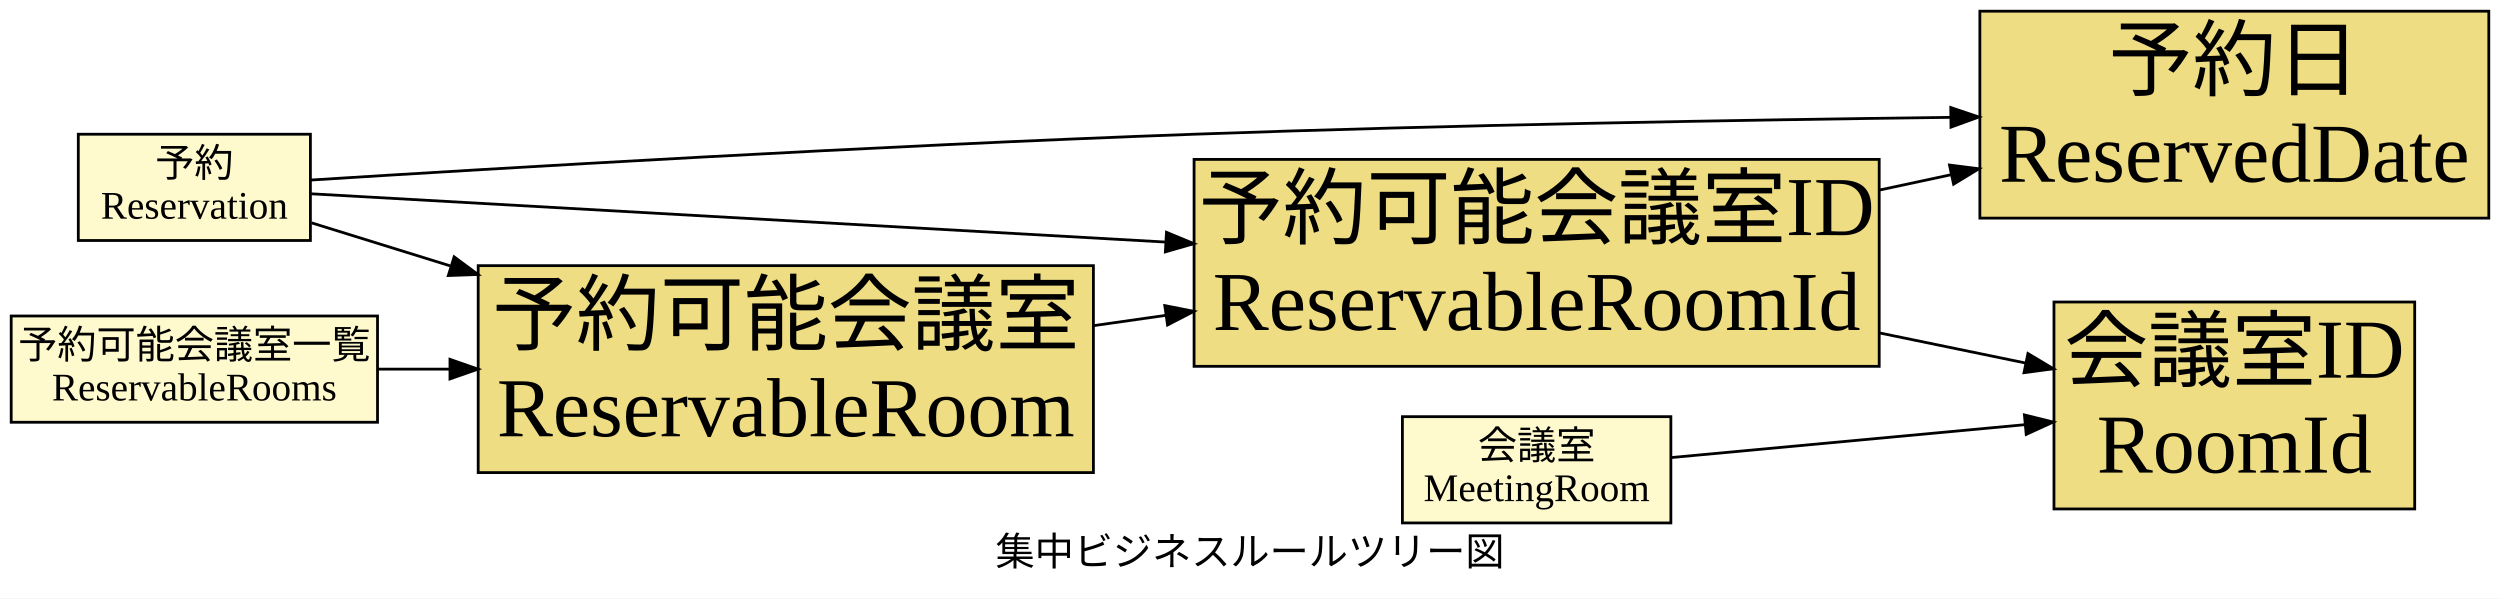
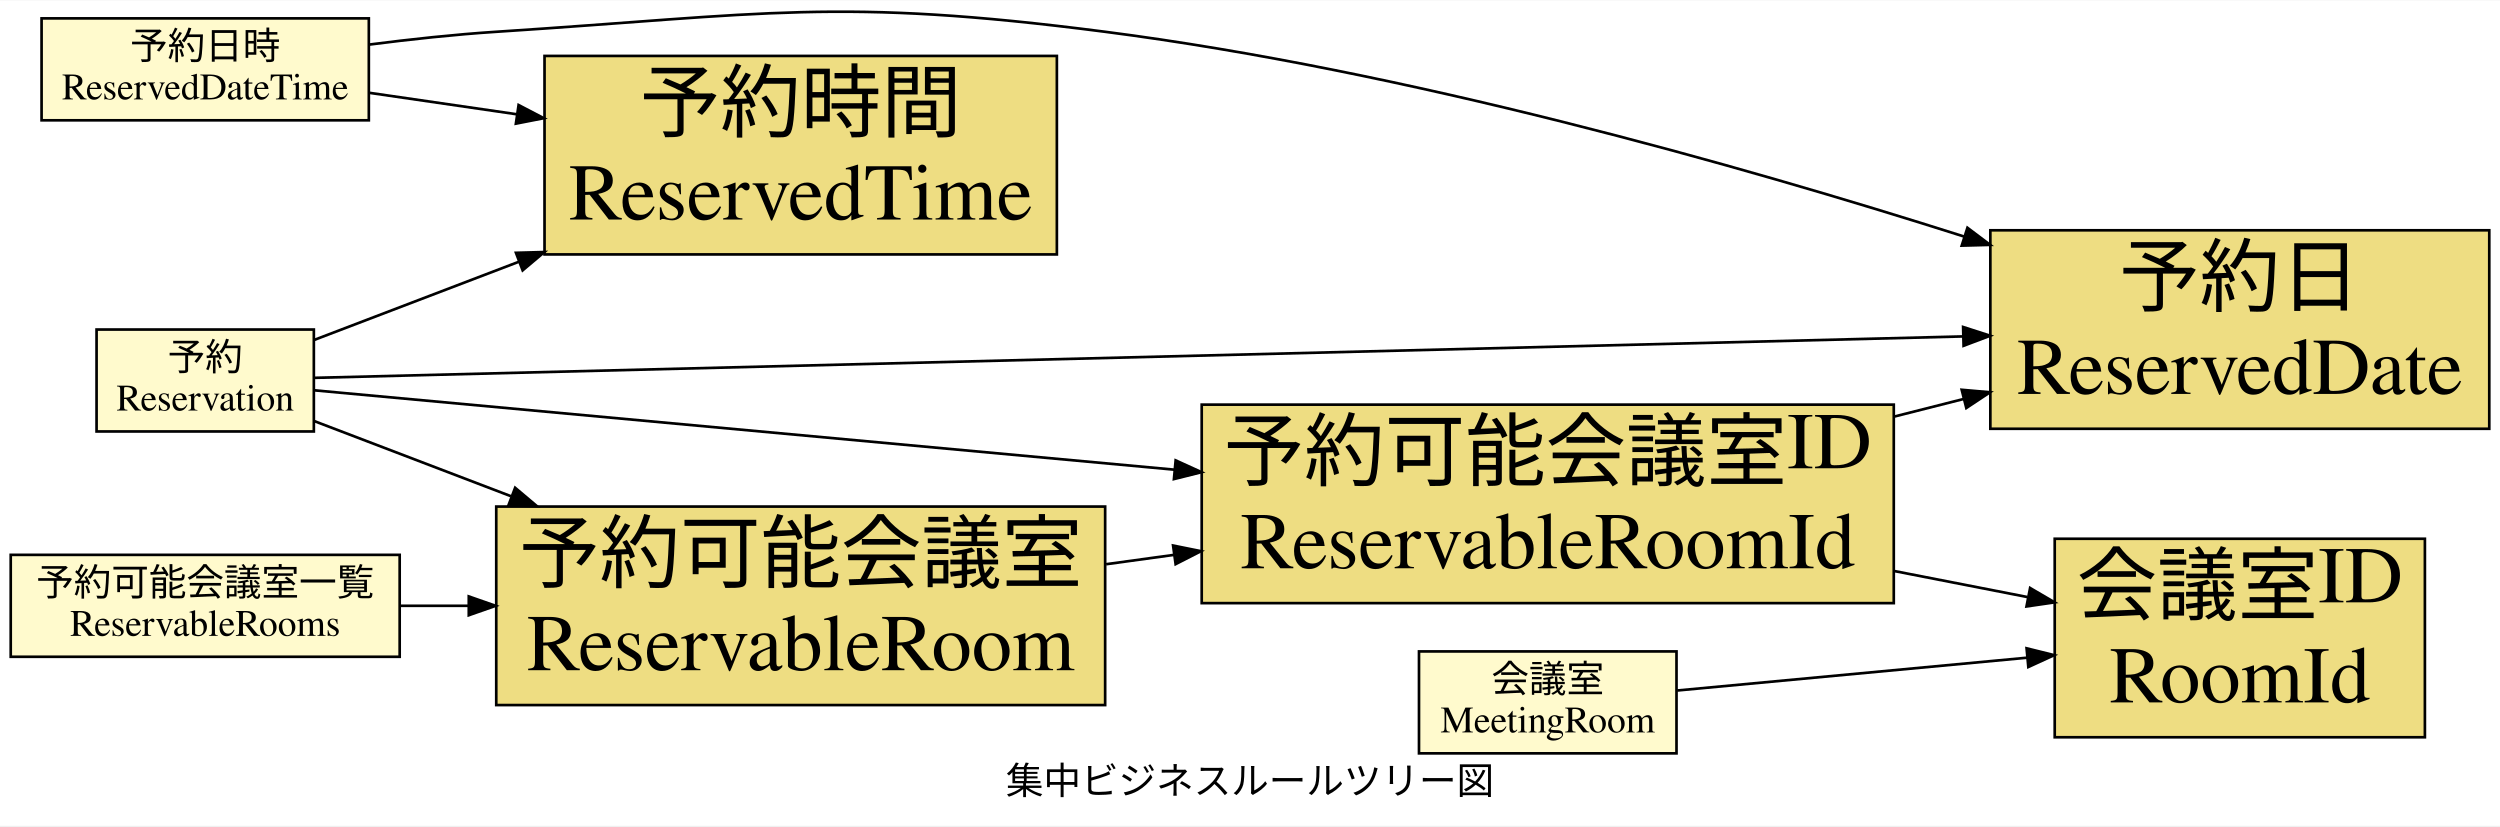
- <svg xmlns="http://www.w3.org/2000/svg" width="894px" height="214px" viewBox="0.00 0.00 894.00 214.00">
-   <g id="graph0" class="graph" transform="scale(1.0 1.0) rotate(0) translate(4 210)">
-     <polygon fill="white" stroke="none" points="-4,4 -4,-210 890,-210 890,4 -4,4" />
-     <text text-anchor="middle" x="443" y="-7.8" font-family="Times New Roman,serif" font-size="14.00">
-             集中ビジネスルールツリー図
-         </text>
+ <svg xmlns="http://www.w3.org/2000/svg" width="932px" height="308px" viewBox="0.00 0.00 932.00 307.70">
+   <g id="graph0" class="graph" transform="scale(1.0 1.0) rotate(0) translate(4 303.7)">
+     <polygon fill="white" stroke="transparent" points="-4,4 -4,-303.7 928,-303.7 928,4 -4,4" />
+     <text text-anchor="middle" x="462" y="-7.8" font-family="Times,serif" font-size="14.00">集中ビジネスルールツリー図</text>
    <g id="node1" class="node">
-       <polygon fill="#eedd82" stroke="black" points="387,-115 167,-115 167,-41 387,-41 387,-115" />
-       <text text-anchor="middle" x="277" y="-87" font-family="Times New Roman,serif" font-size="30.00">予約可能会議室
-             </text>
-       <text text-anchor="middle" x="277" y="-54" font-family="Times New Roman,serif" font-size="30.00">
-                 ReservableRoom
+       <polygon fill="#eedd82" stroke="black" points="408,-115 181,-115 181,-41 408,-41 408,-115" />
+       <text text-anchor="middle" x="294.5" y="-87" font-family="Times,serif" font-size="30.00">予約可能会議室</text>
+       <text text-anchor="middle" x="294.5" y="-54" font-family="Times,serif" font-size="30.00">ReservableRoom
            </text>
    </g>
    <g id="node2" class="node">
-       <polygon fill="#eedd82" stroke="black" points="668,-153 423,-153 423,-79 668,-79 668,-153" />
-       <text text-anchor="middle" x="545.5" y="-125" font-family="Times New Roman,serif" font-size="30.00">
-                 予約可能会議室ID
-             </text>
-       <text text-anchor="middle" x="545.5" y="-92" font-family="Times New Roman,serif" font-size="30.00">
-                 ReservableRoomId
+       <polygon fill="#eedd82" stroke="black" points="702,-153 444,-153 444,-79 702,-79 702,-153" />
+       <text text-anchor="middle" x="573" y="-125" font-family="Times,serif" font-size="30.00">予約可能会議室ID</text>
+       <text text-anchor="middle" x="573" y="-92" font-family="Times,serif" font-size="30.00">ReservableRoomId
            </text>
    </g>
-     <g id="edge5" class="edge">
-       <path fill="none" stroke="black" d="M387.165,-93.566C395.637,-94.774 404.243,-96.001 412.841,-97.227" />
-       <polygon fill="black" stroke="black" points="412.527,-100.717 422.921,-98.664 413.515,-93.787 412.527,-100.717" />
+     <g id="edge4" class="edge">
+       <path fill="none" stroke="black" d="M408.36,-93.51C416.73,-94.66 425.23,-95.83 433.73,-97" />
+       <polygon fill="black" stroke="black" points="433.32,-100.47 443.71,-98.37 434.27,-93.54 433.32,-100.47" />
    </g>
    <g id="node5" class="node">
-       <polygon fill="#eedd82" stroke="black" points="886,-206 704,-206 704,-132 886,-132 886,-206" />
-       <text text-anchor="middle" x="795" y="-178" font-family="Times New Roman,serif" font-size="30.00">予約日</text>
-       <text text-anchor="middle" x="795" y="-145" font-family="Times New Roman,serif" font-size="30.00">
-                 ReservedDate
+       <polygon fill="#eedd82" stroke="black" points="924,-218 738,-218 738,-144 924,-144 924,-218" />
+       <text text-anchor="middle" x="831" y="-190" font-family="Times,serif" font-size="30.00">予約日</text>
+       <text text-anchor="middle" x="831" y="-157" font-family="Times,serif" font-size="30.00">ReservedDate</text>
+     </g>
+     <g id="edge1" class="edge">
+       <path fill="none" stroke="black" d="M702.37,-148.6C710.98,-150.78 719.59,-152.97 728.04,-155.11" />
+       <polygon fill="black" stroke="black" points="727.32,-158.54 737.87,-157.61 729.04,-151.75 727.32,-158.54" />
+     </g>
+     <g id="node9" class="node">
+       <polygon fill="#eedd82" stroke="black" points="900,-103 762,-103 762,-29 900,-29 900,-103" />
+       <text text-anchor="middle" x="831" y="-75" font-family="Times,serif" font-size="30.00">会議室ID</text>
+       <text text-anchor="middle" x="831" y="-42" font-family="Times,serif" font-size="30.00">RoomId</text>
+     </g>
+     <g id="edge10" class="edge">
+       <path fill="none" stroke="black" d="M702.37,-90.93C719.26,-87.63 736.14,-84.33 751.83,-81.27" />
+       <polygon fill="black" stroke="black" points="752.82,-84.64 761.96,-79.29 751.48,-77.77 752.82,-84.64" />
+     </g>
+     <g id="node3" class="node">
+       <polygon fill="lemonchiffon" stroke="black" points="145,-97 0,-97 0,-59 145,-59 145,-97" />
+       <text text-anchor="middle" x="72.5" y="-81.8" font-family="Times,serif" font-size="14.00">予約可能会議室一覧</text>
+       <text text-anchor="middle" x="72.5" y="-66.8" font-family="Times,serif" font-size="14.00">ReservableRooms
+             </text>
+     </g>
+     <g id="edge8" class="edge">
+       <path fill="none" stroke="black" d="M145.23,-78C153.43,-78 161.96,-78 170.59,-78" />
+       <polygon fill="black" stroke="black" points="170.76,-81.5 180.76,-78 170.76,-74.5 170.76,-81.5" />
+     </g>
+     <g id="node4" class="node">
+       <polygon fill="lemonchiffon" stroke="black" points="113,-181 32,-181 32,-143 113,-143 113,-181" />
+       <text text-anchor="middle" x="72.5" y="-165.8" font-family="Times,serif" font-size="14.00">予約</text>
+       <text text-anchor="middle" x="72.5" y="-150.8" font-family="Times,serif" font-size="14.00">Reservation
+             </text>
+     </g>
+     <g id="edge9" class="edge">
+       <path fill="none" stroke="black" d="M113.09,-146.89C133.8,-138.98 160.26,-128.87 186.49,-118.86" />
+       <polygon fill="black" stroke="black" points="188.04,-122.01 196.14,-115.18 185.55,-115.47 188.04,-122.01" />
+     </g>
+     <g id="edge5" class="edge">
+       <path fill="none" stroke="black" d="M113.03,-158.35C181.53,-152.03 325.36,-138.76 433.86,-128.75" />
+       <polygon fill="black" stroke="black" points="434.28,-132.22 443.92,-127.82 433.64,-125.25 434.28,-132.22" />
+     </g>
+     <g id="edge2" class="edge">
+       <path fill="none" stroke="black" d="M113.11,-162.99C227.07,-165.86 558.41,-174.18 727.76,-178.43" />
+       <polygon fill="black" stroke="black" points="727.85,-181.94 737.93,-178.69 728.02,-174.94 727.85,-181.94" />
+     </g>
+     <g id="node7" class="node">
+       <polygon fill="#eedd82" stroke="black" points="390,-283 199,-283 199,-209 390,-209 390,-283" />
+       <text text-anchor="middle" x="294.5" y="-255" font-family="Times,serif" font-size="30.00">予約時間</text>
+       <text text-anchor="middle" x="294.5" y="-222" font-family="Times,serif" font-size="30.00">ReservedTime
+             </text>
+     </g>
+     <g id="edge6" class="edge">
+       <path fill="none" stroke="black" d="M113.09,-177.11C134.55,-185.31 162.2,-195.87 189.36,-206.24" />
+       <polygon fill="black" stroke="black" points="188.35,-209.6 198.94,-209.89 190.84,-203.06 188.35,-209.6" />
+     </g>
+     <g id="node6" class="node">
+       <polygon fill="lemonchiffon" stroke="black" points="133.5,-297 11.5,-297 11.5,-259 133.5,-259 133.5,-297" />
+       <text text-anchor="middle" x="72.5" y="-281.8" font-family="Times,serif" font-size="14.00">予約日時</text>
+       <text text-anchor="middle" x="72.5" y="-266.8" font-family="Times,serif" font-size="14.00">
+                 ReservedDateTime
            </text>
    </g>
    <g id="edge3" class="edge">
-       <path fill="none" stroke="black" d="M668.075,-142.034C676.686,-143.878 685.311,-145.725 693.783,-147.539" />
-       <polygon fill="black" stroke="black" points="693.137,-150.98 703.648,-149.652 694.603,-144.136 693.137,-150.98" />
-     </g>
-     <g id="node7" class="node">
-       <polygon fill="#eedd82" stroke="black" points="859.5,-102 730.5,-102 730.5,-28 859.5,-28 859.5,-102" />
-       <text text-anchor="middle" x="795" y="-74" font-family="Times New Roman,serif" font-size="30.00">会議室ID
-             </text>
-       <text text-anchor="middle" x="795" y="-41" font-family="Times New Roman,serif" font-size="30.00">RoomId
-             </text>
+       <path fill="none" stroke="black" d="M133.63,-287.23C149.04,-289.21 165.6,-291 181,-292 281.68,-298.53 307.94,-304.94 408,-292 519.59,-277.57 643.74,-242.52 728.32,-215.63" />
+       <polygon fill="black" stroke="black" points="729.46,-218.94 737.92,-212.56 727.33,-212.28 729.46,-218.94" />
    </g>
    <g id="edge7" class="edge">
-       <path fill="none" stroke="black" d="M668.075,-90.948C685.893,-87.277 703.771,-83.593 720.231,-80.201" />
-       <polygon fill="black" stroke="black" points="721.195,-83.576 730.283,-78.13 719.782,-76.72 721.195,-83.576" />
+       <path fill="none" stroke="black" d="M133.62,-269.26C150.65,-266.78 169.72,-264 188.58,-261.26" />
+       <polygon fill="black" stroke="black" points="189.33,-264.69 198.72,-259.79 188.32,-257.76 189.33,-264.69" />
    </g>
-     <g id="node3" class="node">
-       <polygon fill="lemonchiffon" stroke="black" points="131,-97 0,-97 0,-59 131,-59 131,-97" />
-       <text text-anchor="middle" x="65.5" y="-81.8" font-family="Times New Roman,serif" font-size="14.00">
-                 予約可能会議室一覧
-             </text>
-       <text text-anchor="middle" x="65.5" y="-66.8" font-family="Times New Roman,serif" font-size="14.00">
-                 ReservableRooms
-             </text>
+     <g id="node8" class="node">
+       <polygon fill="lemonchiffon" stroke="black" points="621,-61 525,-61 525,-23 621,-23 621,-61" />
+       <text text-anchor="middle" x="573" y="-45.8" font-family="Times,serif" font-size="14.00">会議室</text>
+       <text text-anchor="middle" x="573" y="-30.8" font-family="Times,serif" font-size="14.00">MeetingRoom</text>
    </g>
-     <g id="edge1" class="edge">
-       <path fill="none" stroke="black" d="M131.066,-78C139.365,-78 148.06,-78 156.894,-78" />
-       <polygon fill="black" stroke="black" points="156.913,-81.5 166.913,-78 156.913,-74.5 156.913,-81.5" />
-     </g>
-     <g id="node4" class="node">
-       <polygon fill="lemonchiffon" stroke="black" points="107,-162 24,-162 24,-124 107,-124 107,-162" />
-       <text text-anchor="middle" x="65.5" y="-146.8" font-family="Times New Roman,serif" font-size="14.00">予約
-             </text>
-       <text text-anchor="middle" x="65.5" y="-131.8" font-family="Times New Roman,serif" font-size="14.00">
-                 Reservation
-             </text>
-     </g>
-     <g id="edge2" class="edge">
-       <path fill="none" stroke="black" d="M107.391,-130.313C121.96,-125.793 139.193,-120.446 156.986,-114.926" />
-       <polygon fill="black" stroke="black" points="158.401,-118.151 166.915,-111.845 156.327,-111.465 158.401,-118.151" />
-     </g>
-     <g id="edge6" class="edge">
-       <path fill="none" stroke="black" d="M107.254,-140.698C174.168,-136.918 310.129,-129.239 412.777,-123.44" />
-       <polygon fill="black" stroke="black" points="413.13,-126.926 422.917,-122.868 412.735,-119.937 413.13,-126.926" />
-     </g>
-     <g id="edge4" class="edge">
-       <path fill="none" stroke="black" d="M107.113,-145.62C173.263,-149.785 308.411,-157.867 423,-162 514.462,-165.299 618.668,-167.092 693.305,-168.035" />
-       <polygon fill="black" stroke="black" points="693.594,-171.539 703.636,-168.162 693.68,-164.539 693.594,-171.539" />
-     </g>
-     <g id="node6" class="node">
-       <polygon fill="lemonchiffon" stroke="black" points="593.5,-61 497.5,-61 497.5,-23 593.5,-23 593.5,-61" />
-       <text text-anchor="middle" x="545.5" y="-45.8" font-family="Times New Roman,serif" font-size="14.00">会議室
-             </text>
-       <text text-anchor="middle" x="545.5" y="-30.8" font-family="Times New Roman,serif" font-size="14.00">
-                 MeetingRoom
-             </text>
-     </g>
-     <g id="edge8" class="edge">
-       <path fill="none" stroke="black" d="M593.635,-46.38C629.321,-49.697 679.021,-54.315 719.993,-58.123" />
-       <polygon fill="black" stroke="black" points="719.926,-61.631 730.207,-59.072 720.574,-54.661 719.926,-61.631" />
+     <g id="edge11" class="edge">
+       <path fill="none" stroke="black" d="M621.25,-46.43C657.77,-49.85 709.1,-54.67 751.72,-58.66" />
+       <polygon fill="black" stroke="black" points="751.51,-62.16 761.79,-59.61 752.16,-55.19 751.51,-62.16" />
    </g>
  </g>
</svg>
